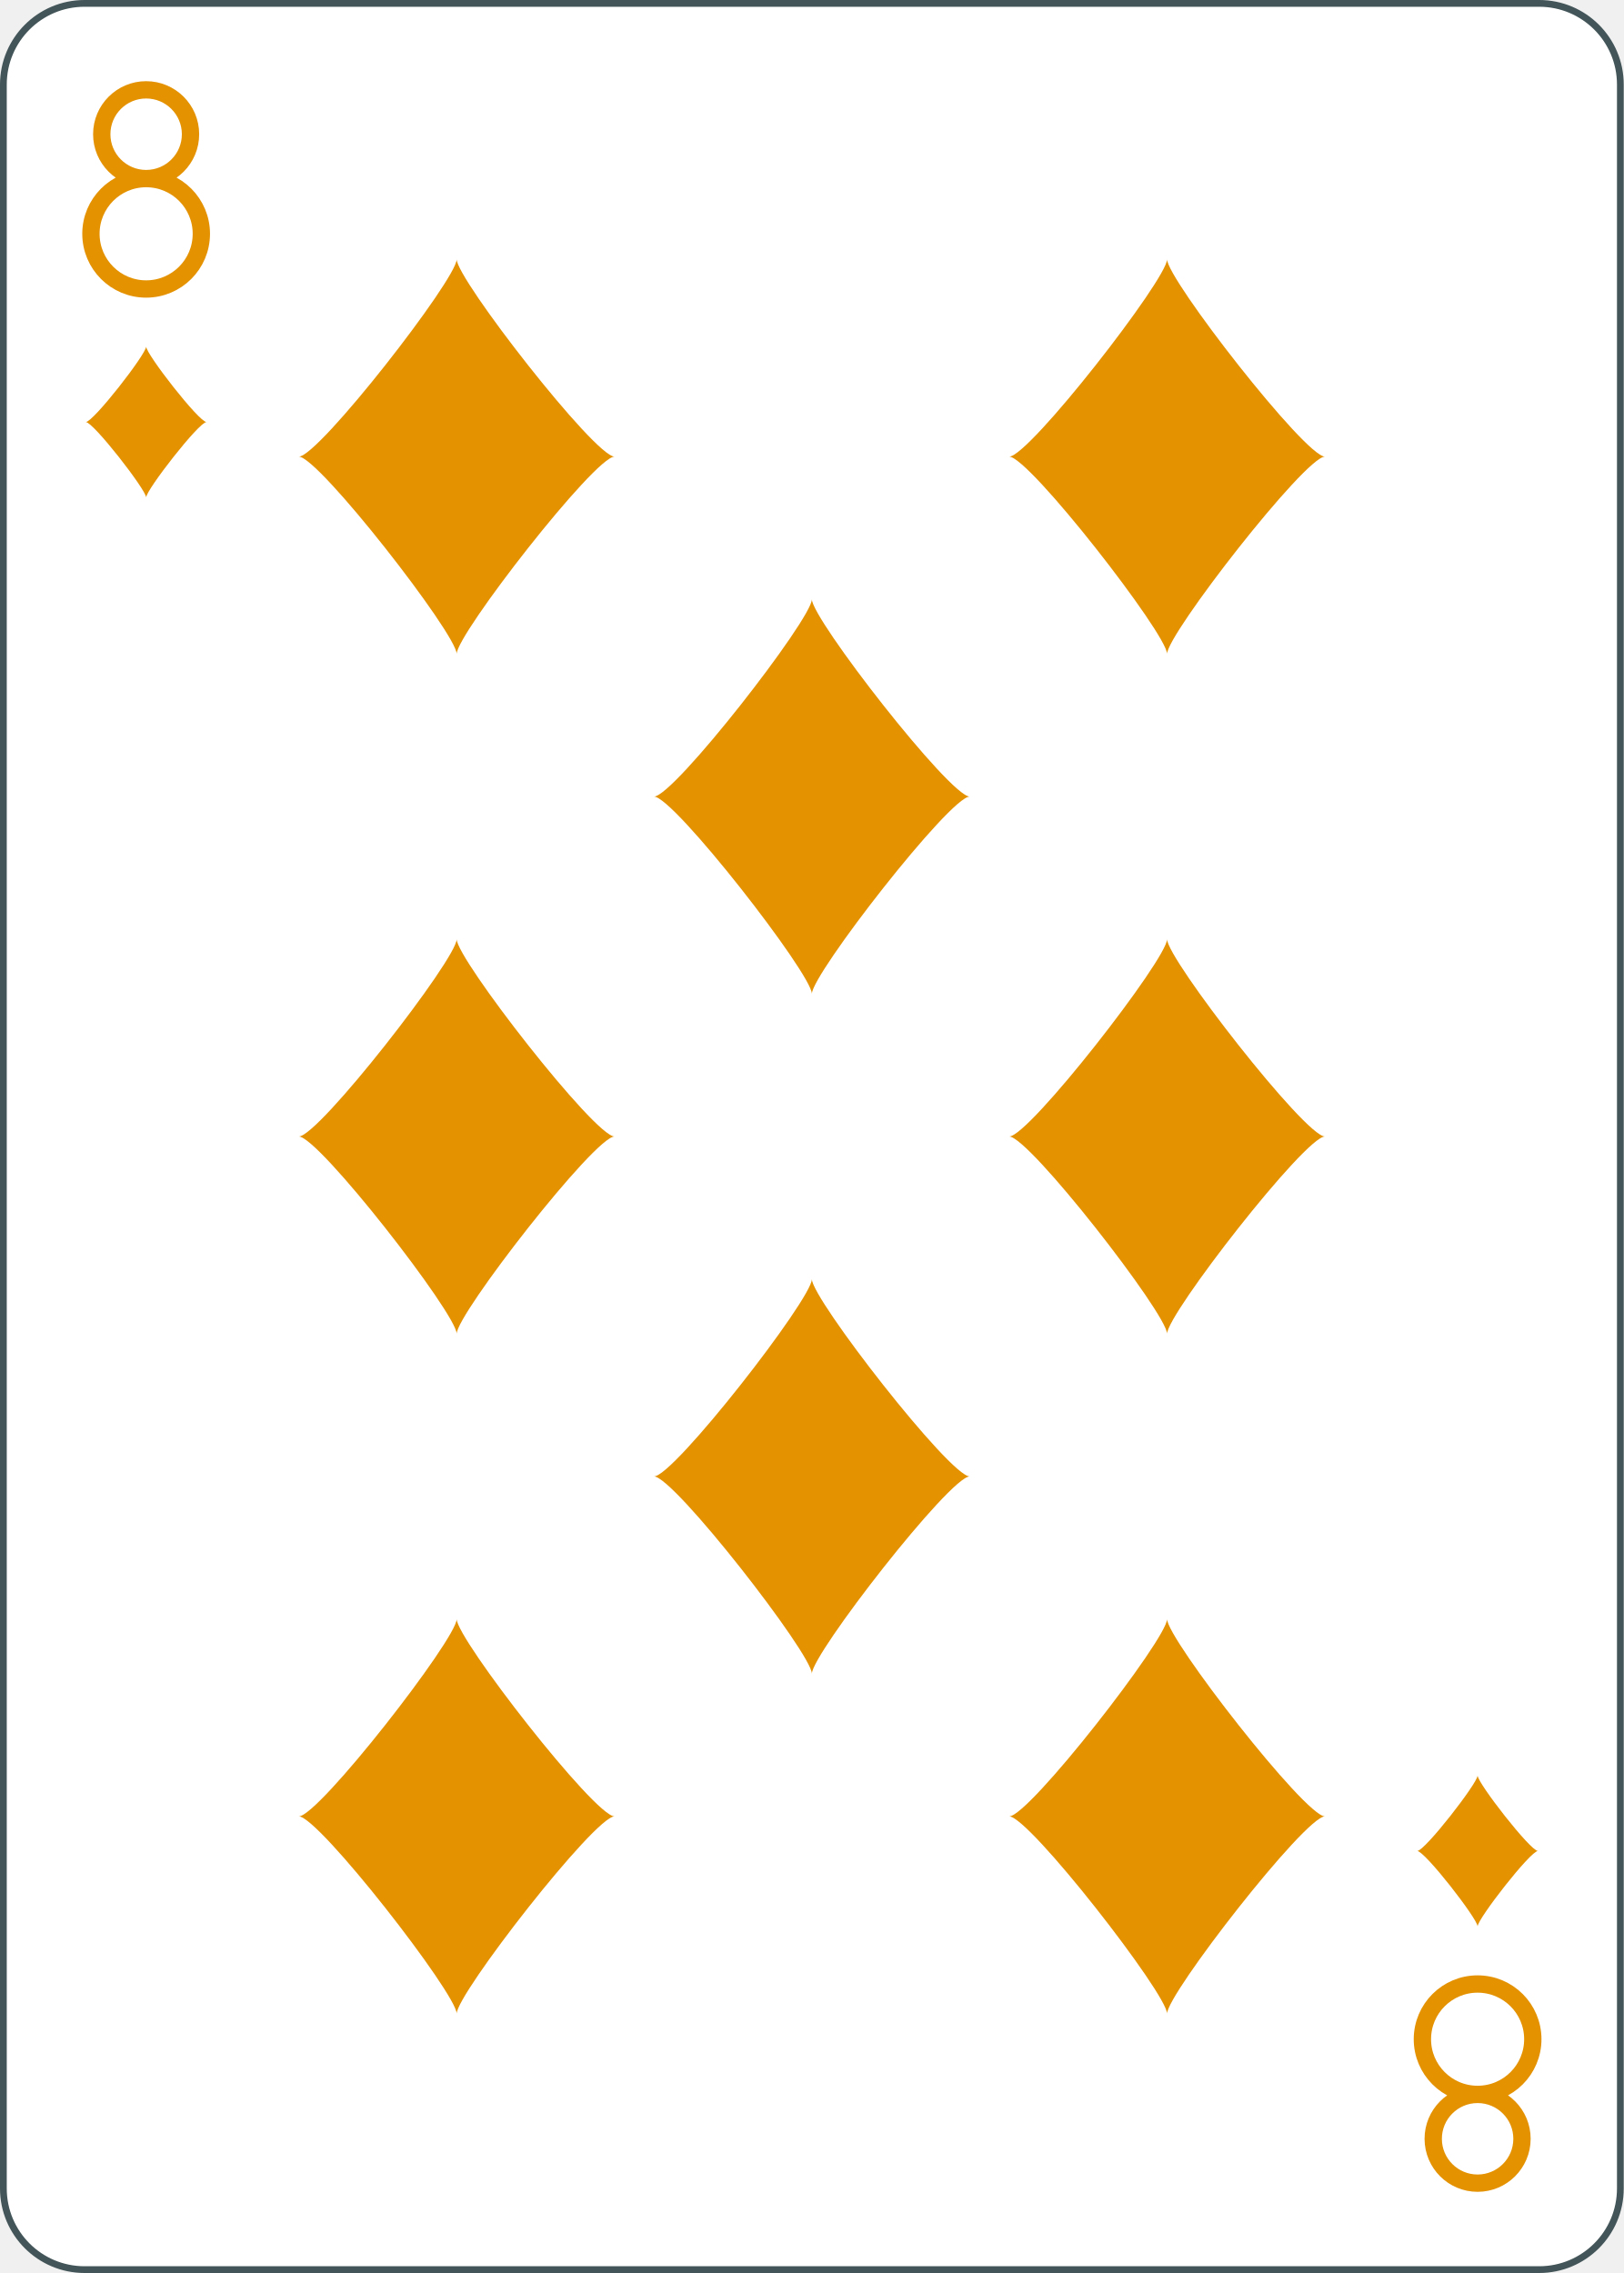
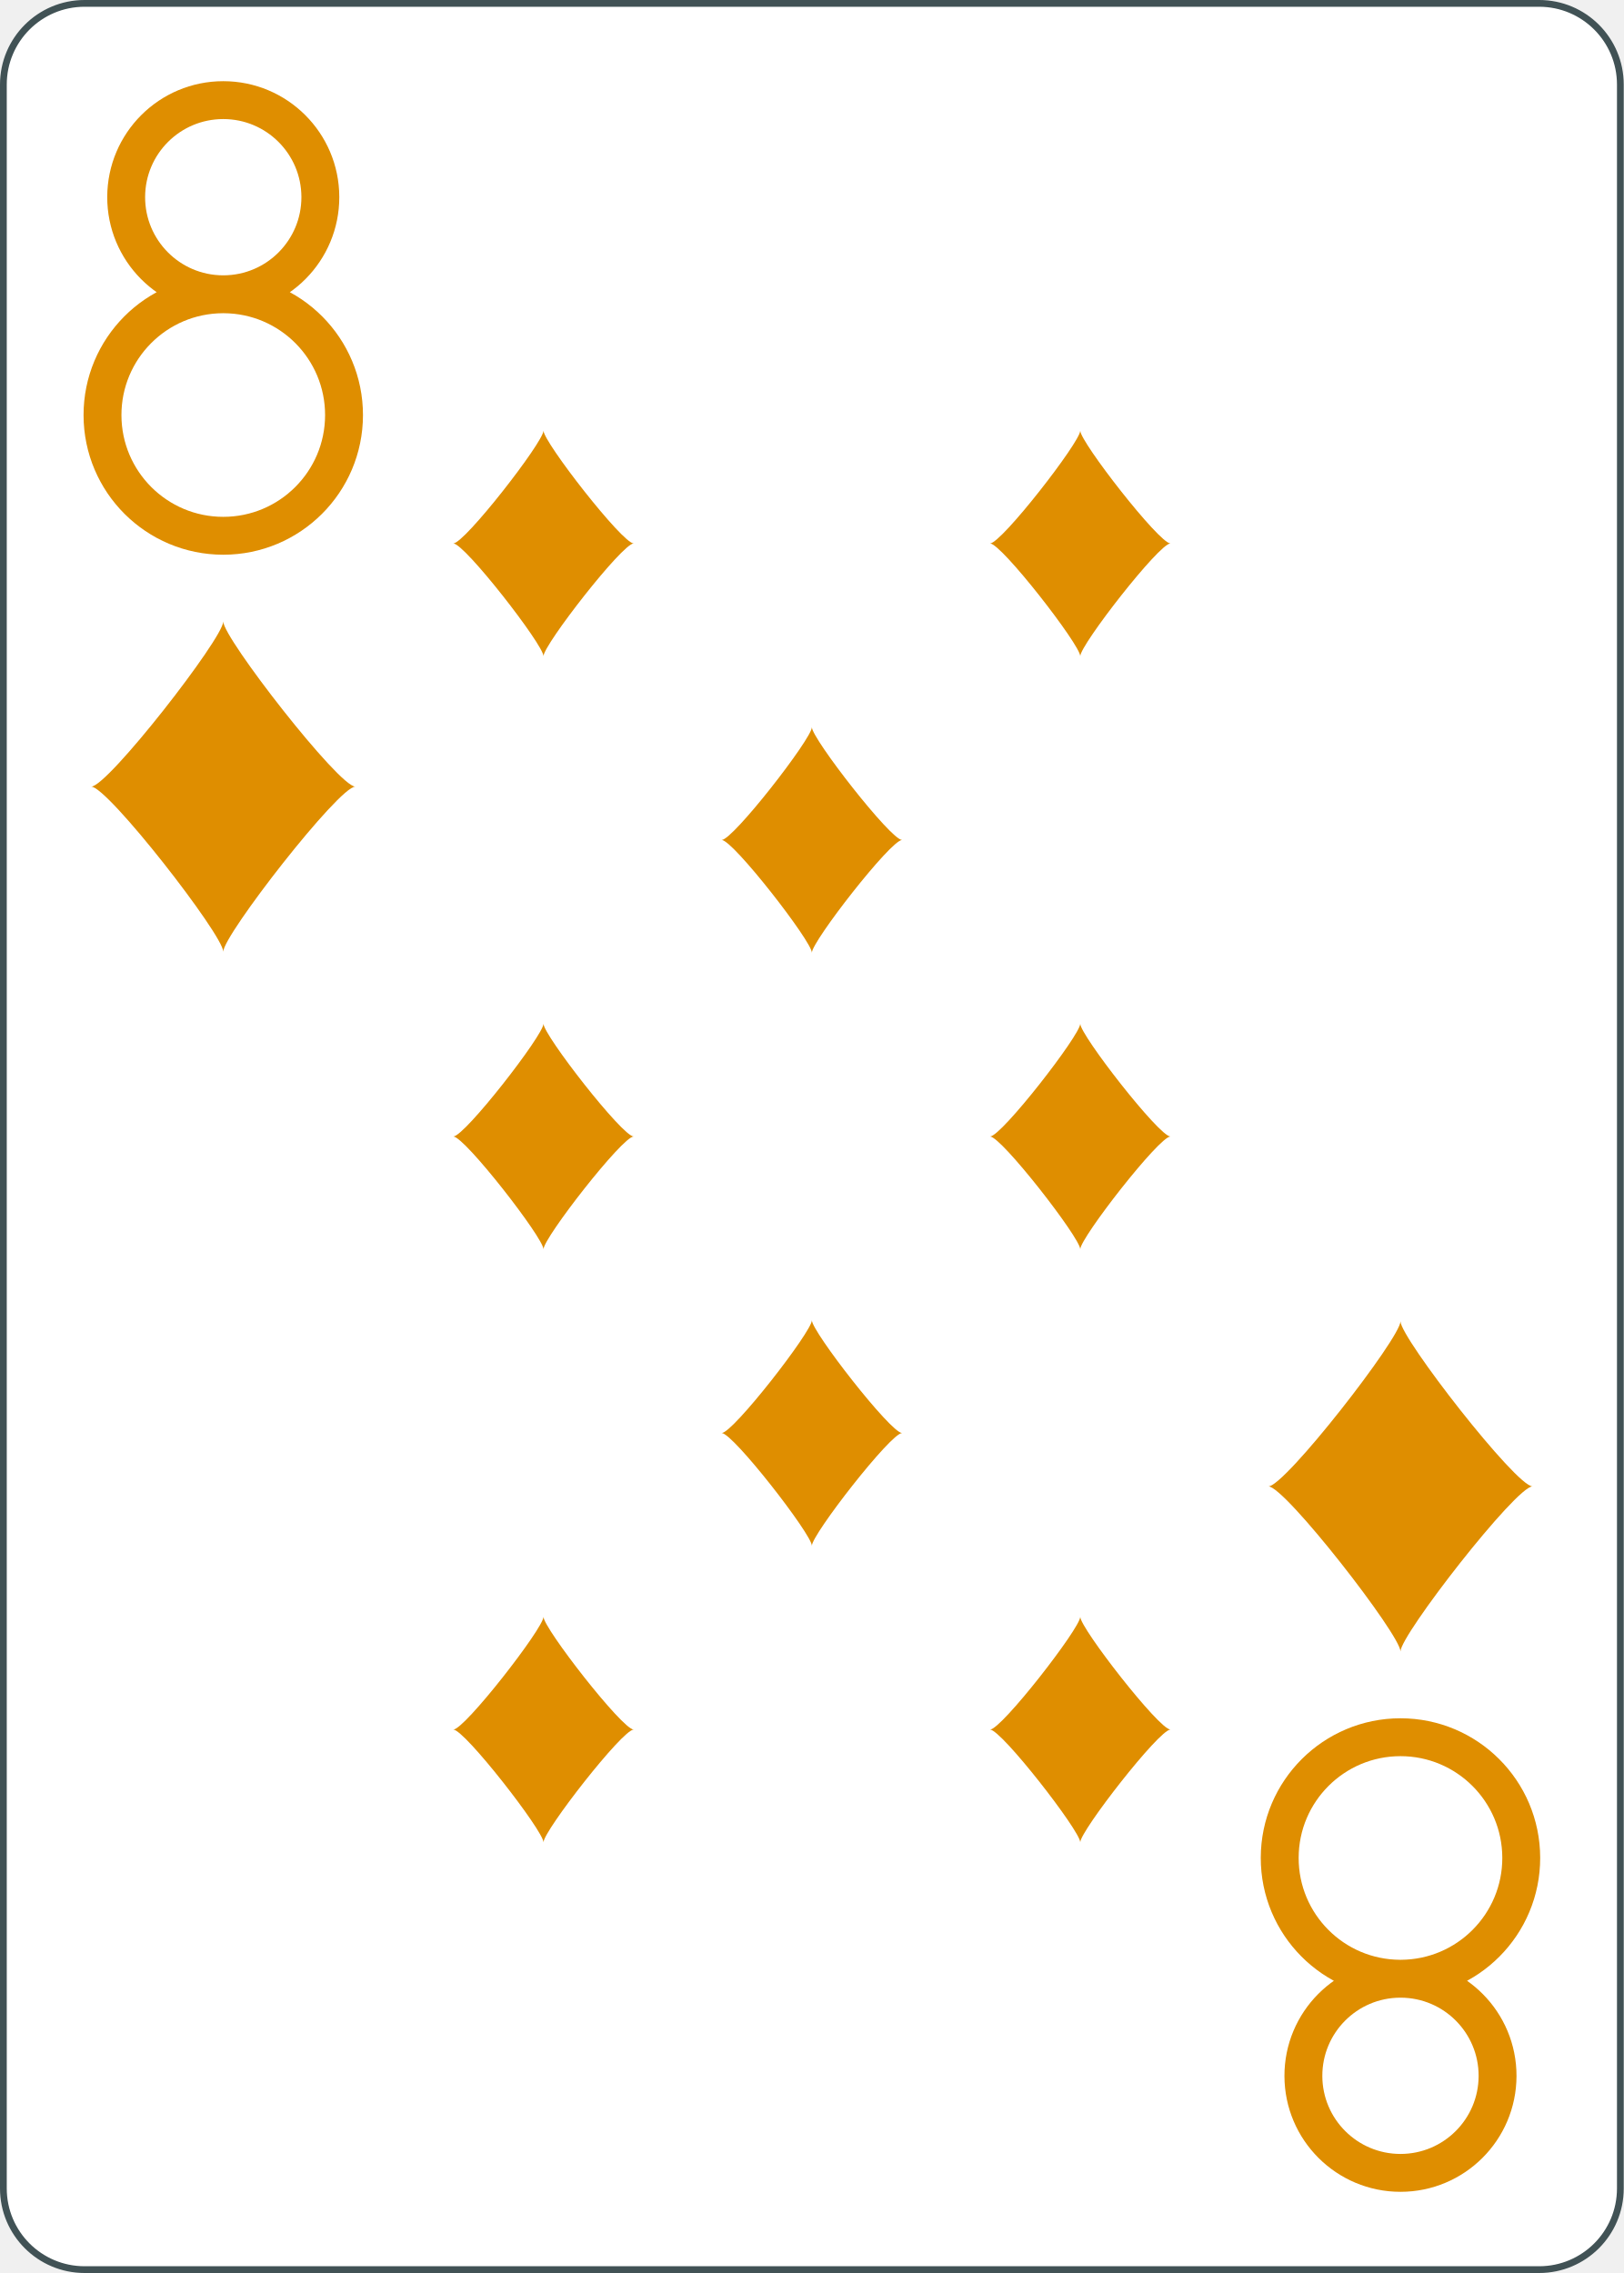
<svg xmlns="http://www.w3.org/2000/svg" xmlns:xlink="http://www.w3.org/1999/xlink" class="card" face="8D" height="3.5in" preserveAspectRatio="none" viewBox="-120 -168 240 336" width="2.5in">
  <defs>
    <symbol id="SD8" viewBox="-600 -600 1200 1200" preserveAspectRatio="xMinYMid">
-       <path d="M-400 0C-350 0 0 -450 0 -500C0 -450 350 0 400 0C350 0 0 450 0 500C0 450 -350 0 -400 0Z" fill="#e49200" />
+       <path d="M-400 0C-350 0 0 -450 0 -500C0 -450 350 0 400 0C350 0 0 450 0 500C0 450 -350 0 -400 0Z" fill="#df8e00" />
    </symbol>
    <symbol id="VD8" viewBox="-500 -500 1000 1000" preserveAspectRatio="xMinYMid">
-       <path d="M-1 -50A205 205 0 1 1 1 -50L-1 -50A255 255 0 1 0 1 -50Z" stroke="#e49200" stroke-width="80" stroke-linecap="square" stroke-miterlimit="1.5" fill="none" />
+       <path d="M-1 -50A205 205 0 1 1 1 -50L-1 -50A255 255 0 1 0 1 -50Z" stroke="#df8e00" stroke-width="80" stroke-linecap="square" stroke-miterlimit="1.5" fill="none" />
    </symbol>
  </defs>
-   <rect width="239" height="335" x="-119.5" y="-167.5" rx="12" ry="12" fill="white" stroke="#435558" />
-   <use xlink:href="#VD8" height="32" width="32" x="-114.4" y="-156" />
-   <use xlink:href="#SD8" height="26.769" width="26.769" x="-111.784" y="-119" />
-   <use xlink:href="#SD8" height="70" width="70" x="-87.501" y="-135.501" />
-   <use xlink:href="#SD8" height="70" width="70" x="17.501" y="-135.501" />
-   <use xlink:href="#SD8" height="70" width="70" x="-35" y="-85.25" />
-   <use xlink:href="#SD8" height="70" width="70" x="-87.501" y="-35" />
-   <use xlink:href="#SD8" height="70" width="70" x="17.501" y="-35" />
+   <rect width="239" height="335" x="-119.5" y="-167.5" rx="12" ry="12" fill="white" stroke="#415255" />
+   <use xlink:href="#VD8" height="70" width="70" x="-122" y="-156" />
+   <use xlink:href="#SD8" height="58.558" width="58.558" x="-116.279" y="-81" />
+   <use xlink:href="#SD8" height="40" width="40" x="-59.668" y="-107.668" />
+   <use xlink:href="#SD8" height="40" width="40" x="19.668" y="-107.668" />
+   <use xlink:href="#SD8" height="40" width="40" x="-20" y="-63.834" />
+   <use xlink:href="#SD8" height="40" width="40" x="-59.668" y="-20" />
+   <use xlink:href="#SD8" height="40" width="40" x="19.668" y="-20" />
  <g transform="rotate(180)">
-     <use xlink:href="#VD8" height="32" width="32" x="-114.4" y="-156" />
-     <use xlink:href="#SD8" height="26.769" width="26.769" x="-111.784" y="-119" />
-     <use xlink:href="#SD8" height="70" width="70" x="-87.501" y="-135.501" />
-     <use xlink:href="#SD8" height="70" width="70" x="17.501" y="-135.501" />
-     <use xlink:href="#SD8" height="70" width="70" x="-35" y="-85.25" />
+     <use xlink:href="#VD8" height="70" width="70" x="-122" y="-156" />
+     <use xlink:href="#SD8" height="58.558" width="58.558" x="-116.279" y="-81" />
+     <use xlink:href="#SD8" height="40" width="40" x="-59.668" y="-107.668" />
+     <use xlink:href="#SD8" height="40" width="40" x="19.668" y="-107.668" />
+     <use xlink:href="#SD8" height="40" width="40" x="-20" y="-63.834" />
  </g>
</svg>
